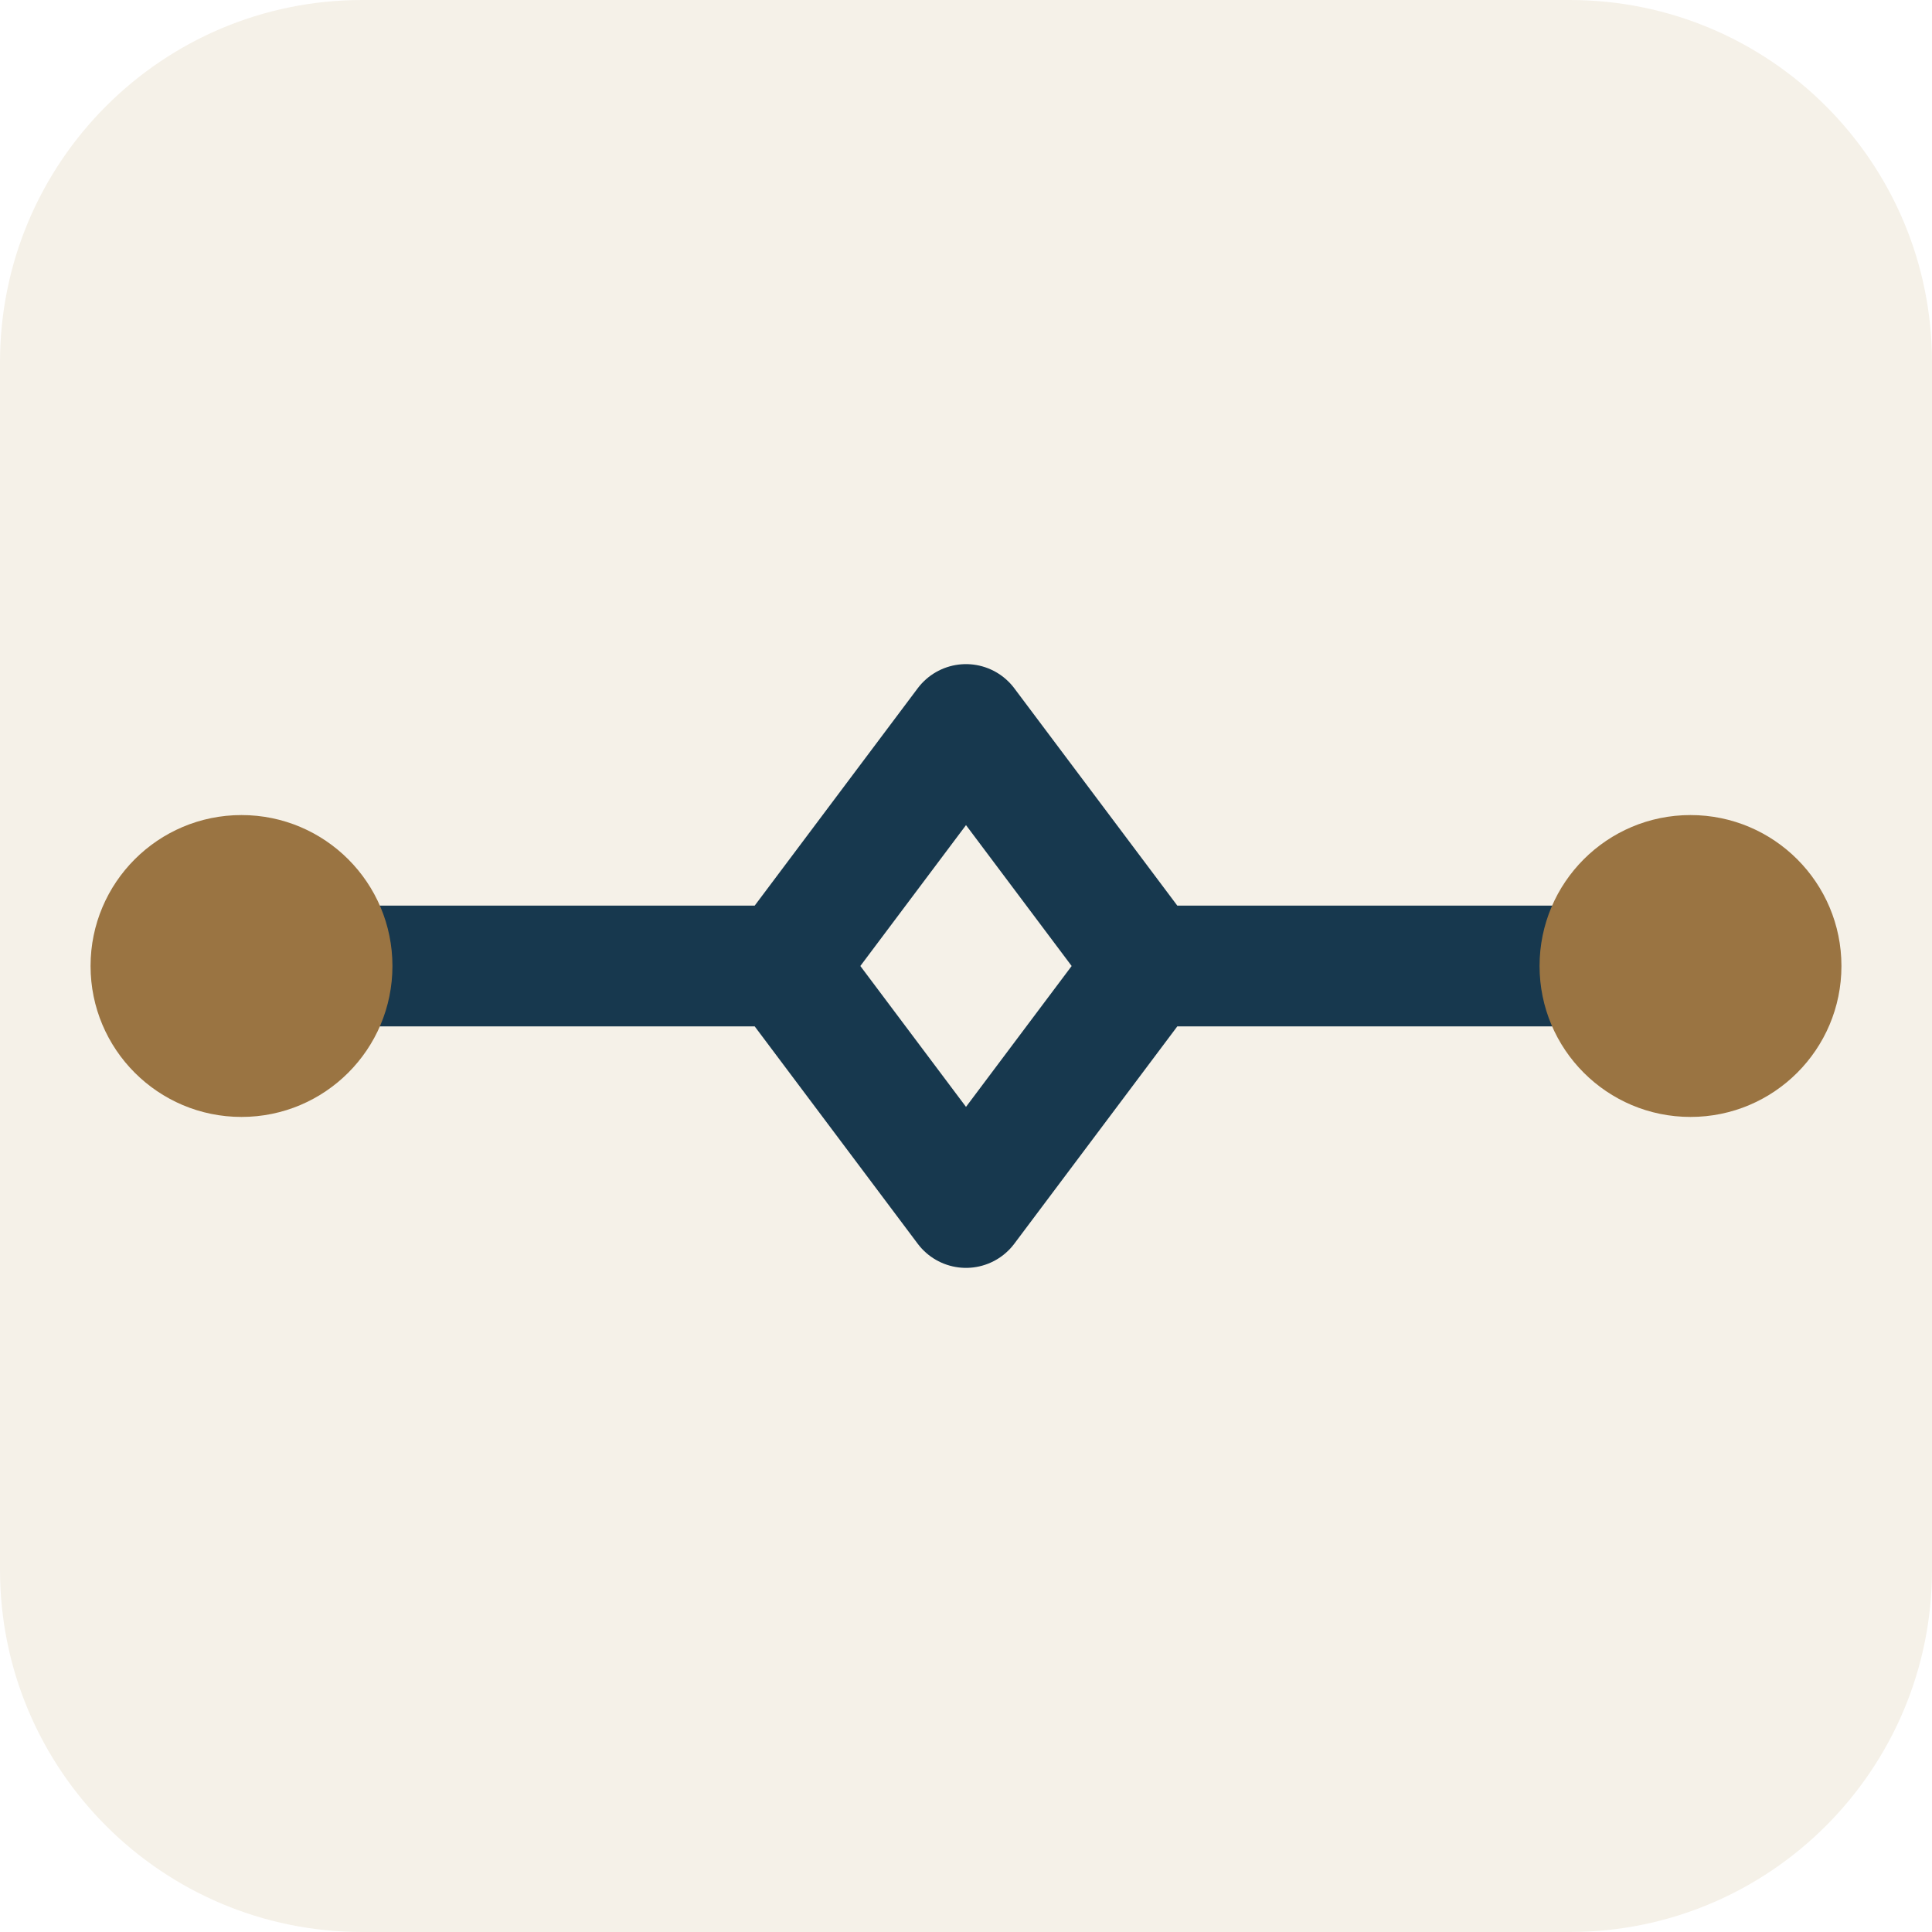
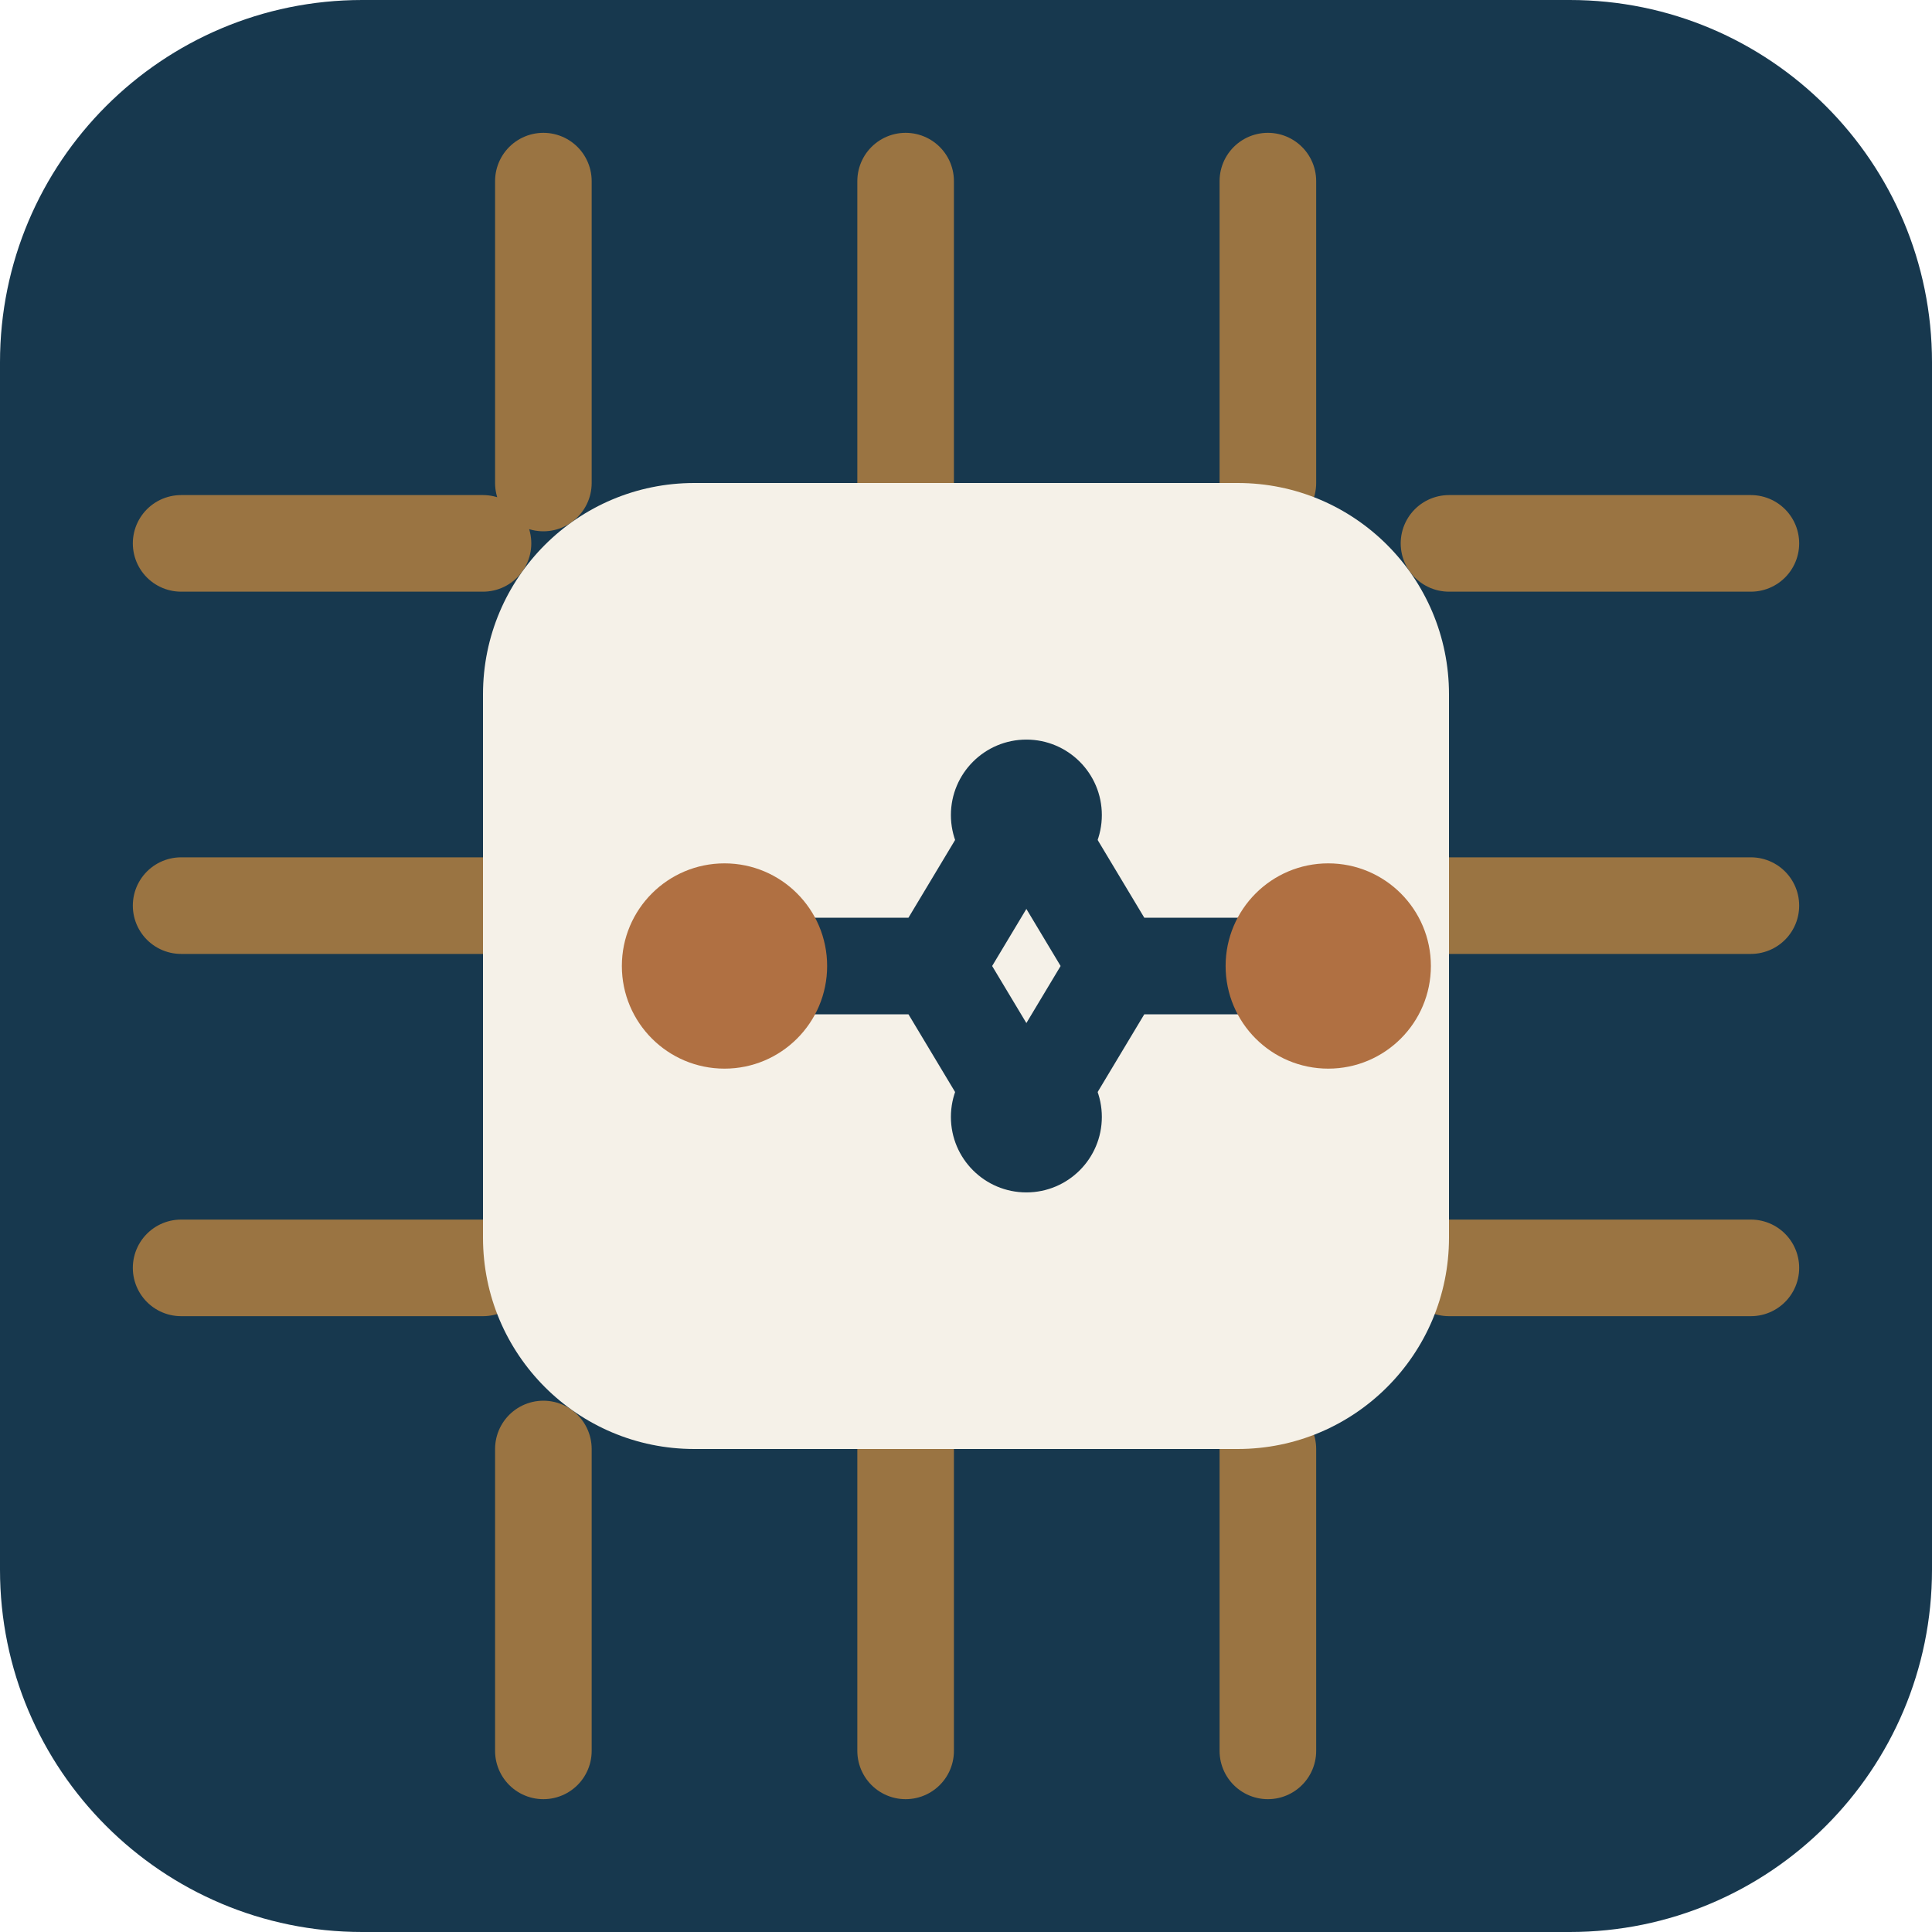
<svg xmlns="http://www.w3.org/2000/svg" viewBox="0 0 64 64">
-   <rect width="64" height="64" rx="12" fill="#f5f1e8" />
-   <path d="M8 32h18M38 32h18M26 32l6-8 6 8-6 8-6-8Z" fill="none" stroke="#17384e" stroke-width="4" stroke-linecap="round" stroke-linejoin="round" />
-   <circle cx="8" cy="32" r="5" fill="#9a7442" />
-   <circle cx="56" cy="32" r="5" fill="#9a7442" />
+   <rect width="64" height="64" rx="12" fill="#17384e" />
+   <path d="M18 6v10M30 6v10M42 6v10M18 48v10M30 48v10M42 48v10M6 18h10M6 30h10M6 42h10M48 18h10M48 30h10M48 42h10" fill="none" stroke="#9a7442" stroke-width="3.2" stroke-linecap="round" />
+   <rect x="16" y="16" width="32" height="32" rx="7" fill="#f5f1e8" />
+   <path d="M24 32h7M37 32h7M31 32l3-5 3 5-3 5-3-5Z" fill="none" stroke="#17384e" stroke-width="3.2" stroke-linecap="round" stroke-linejoin="round" />
+   <circle cx="24" cy="32" r="3.4" fill="#b07042" />
+   <circle cx="44" cy="32" r="3.4" fill="#b07042" />
+   <circle cx="34" cy="27" r="2.5" fill="#17384e" />
+   <circle cx="34" cy="37" r="2.5" fill="#17384e" />
</svg>
